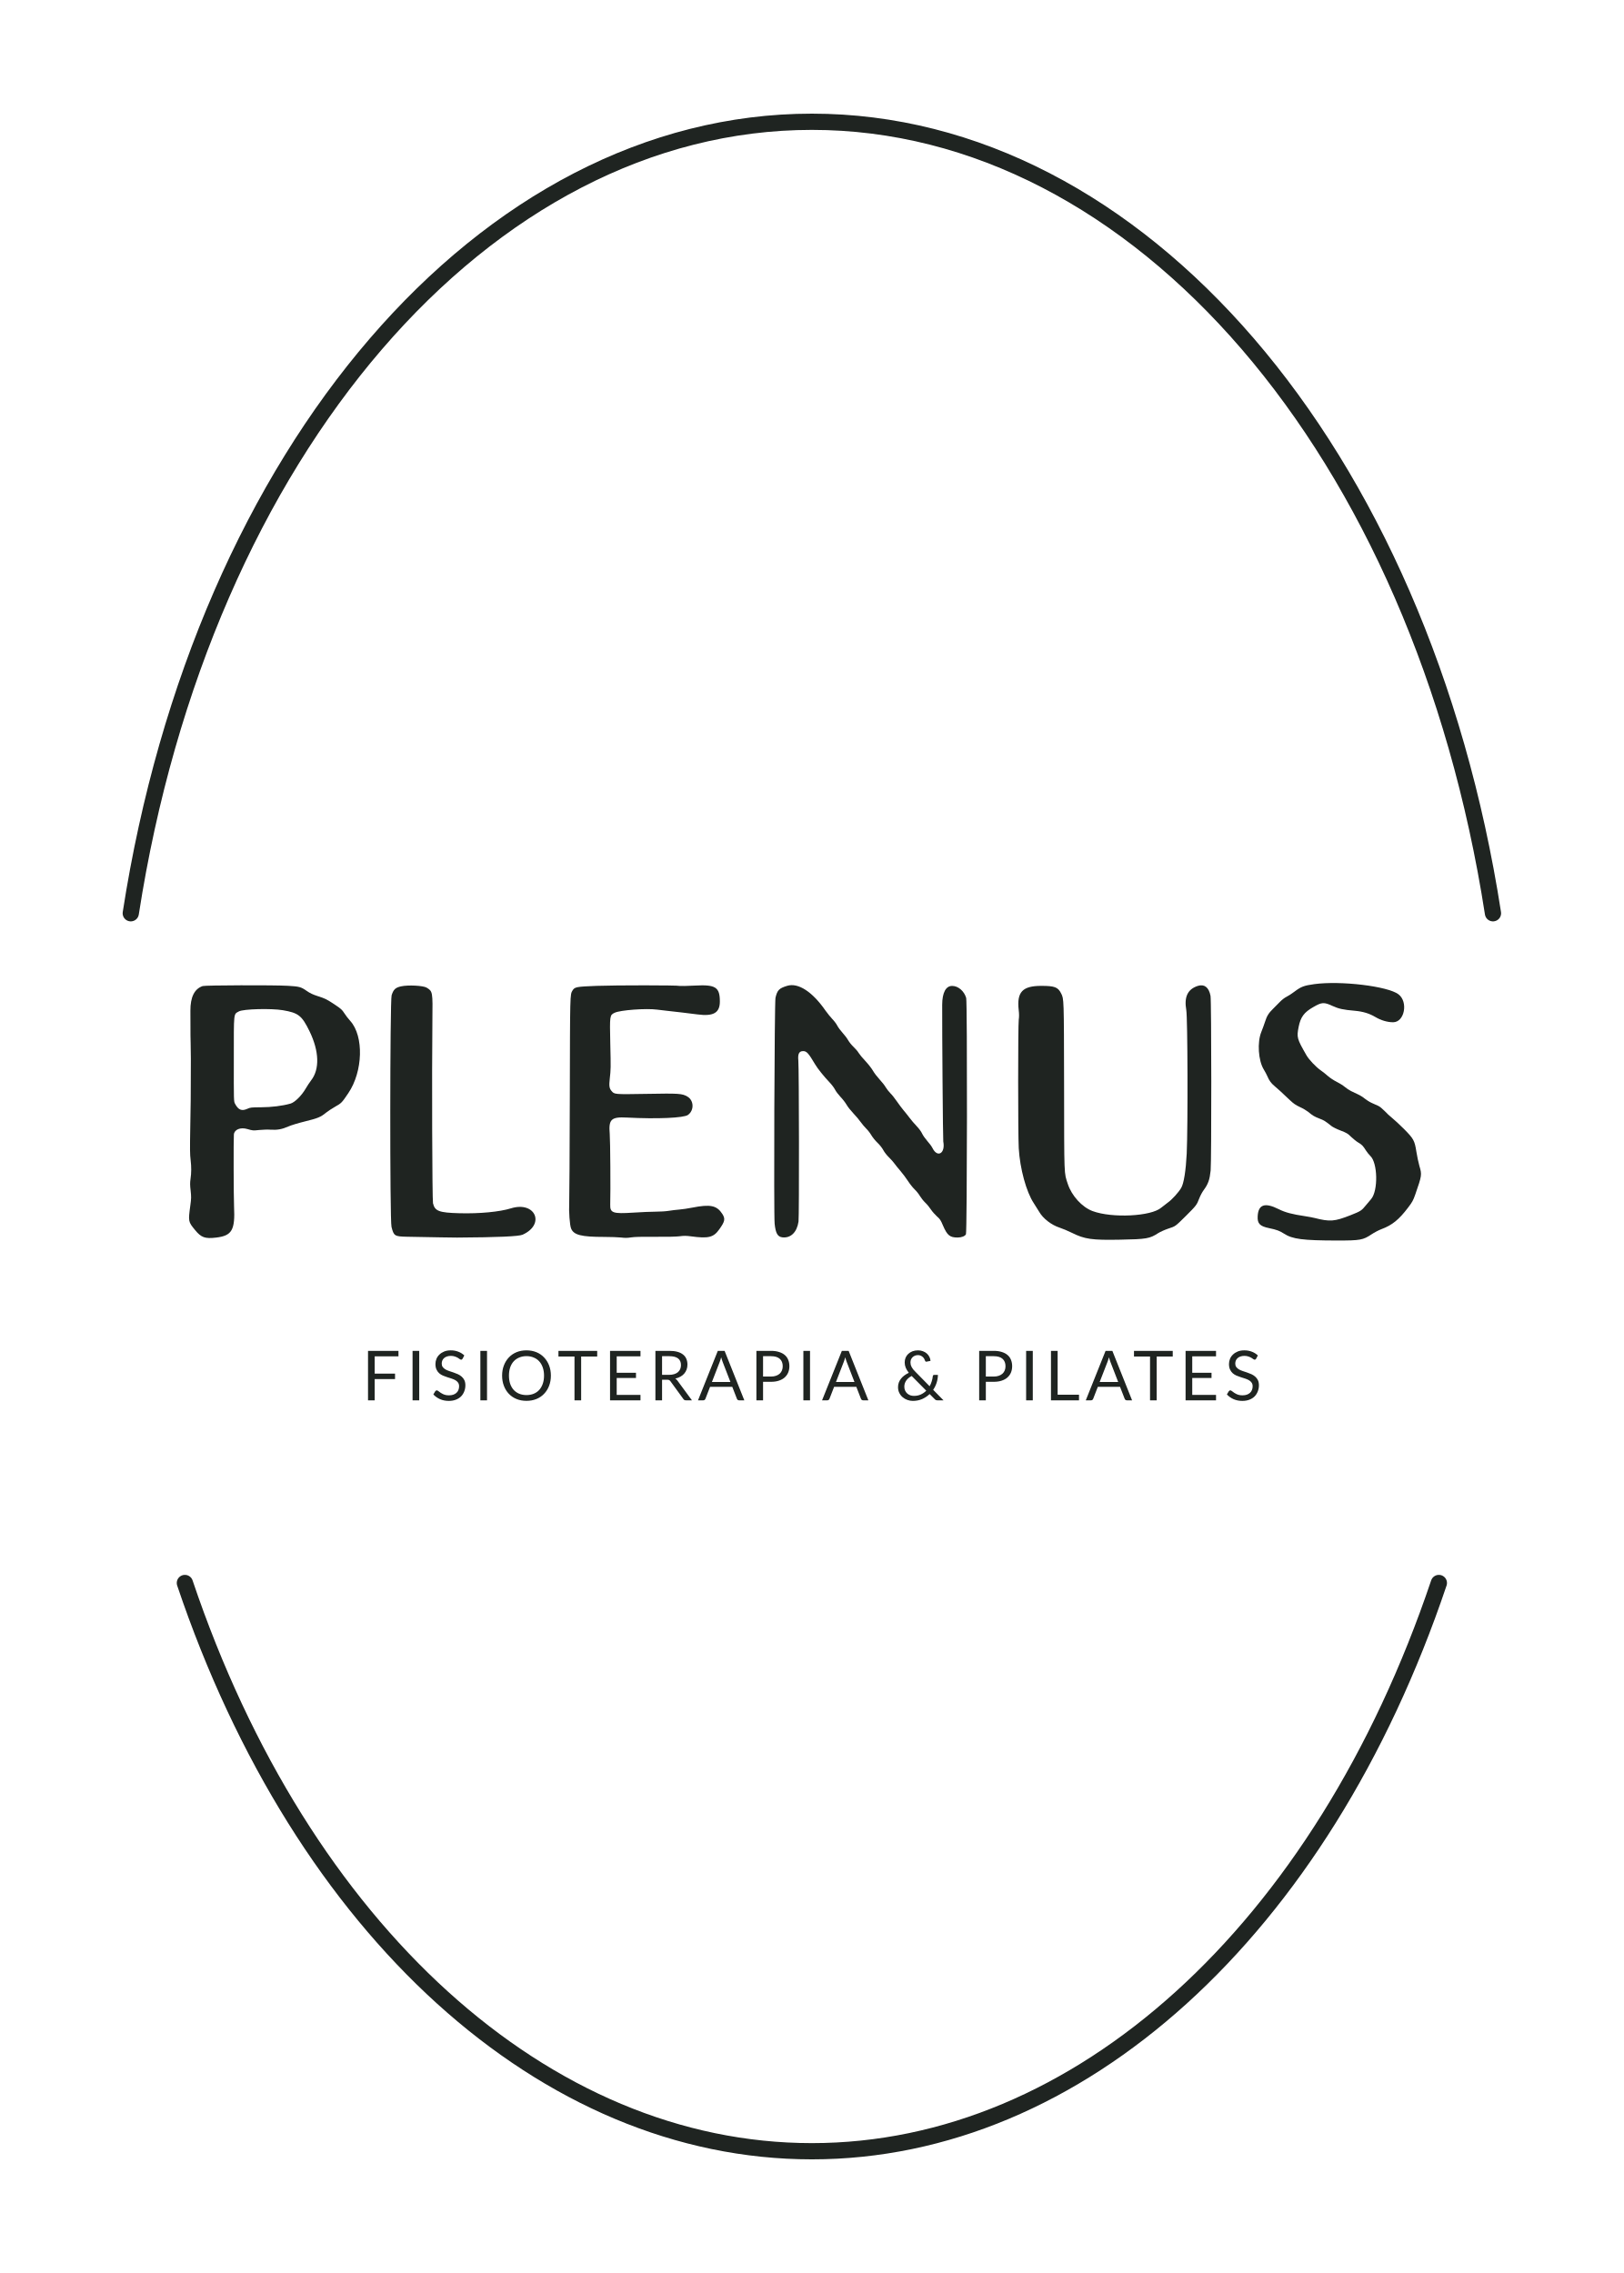
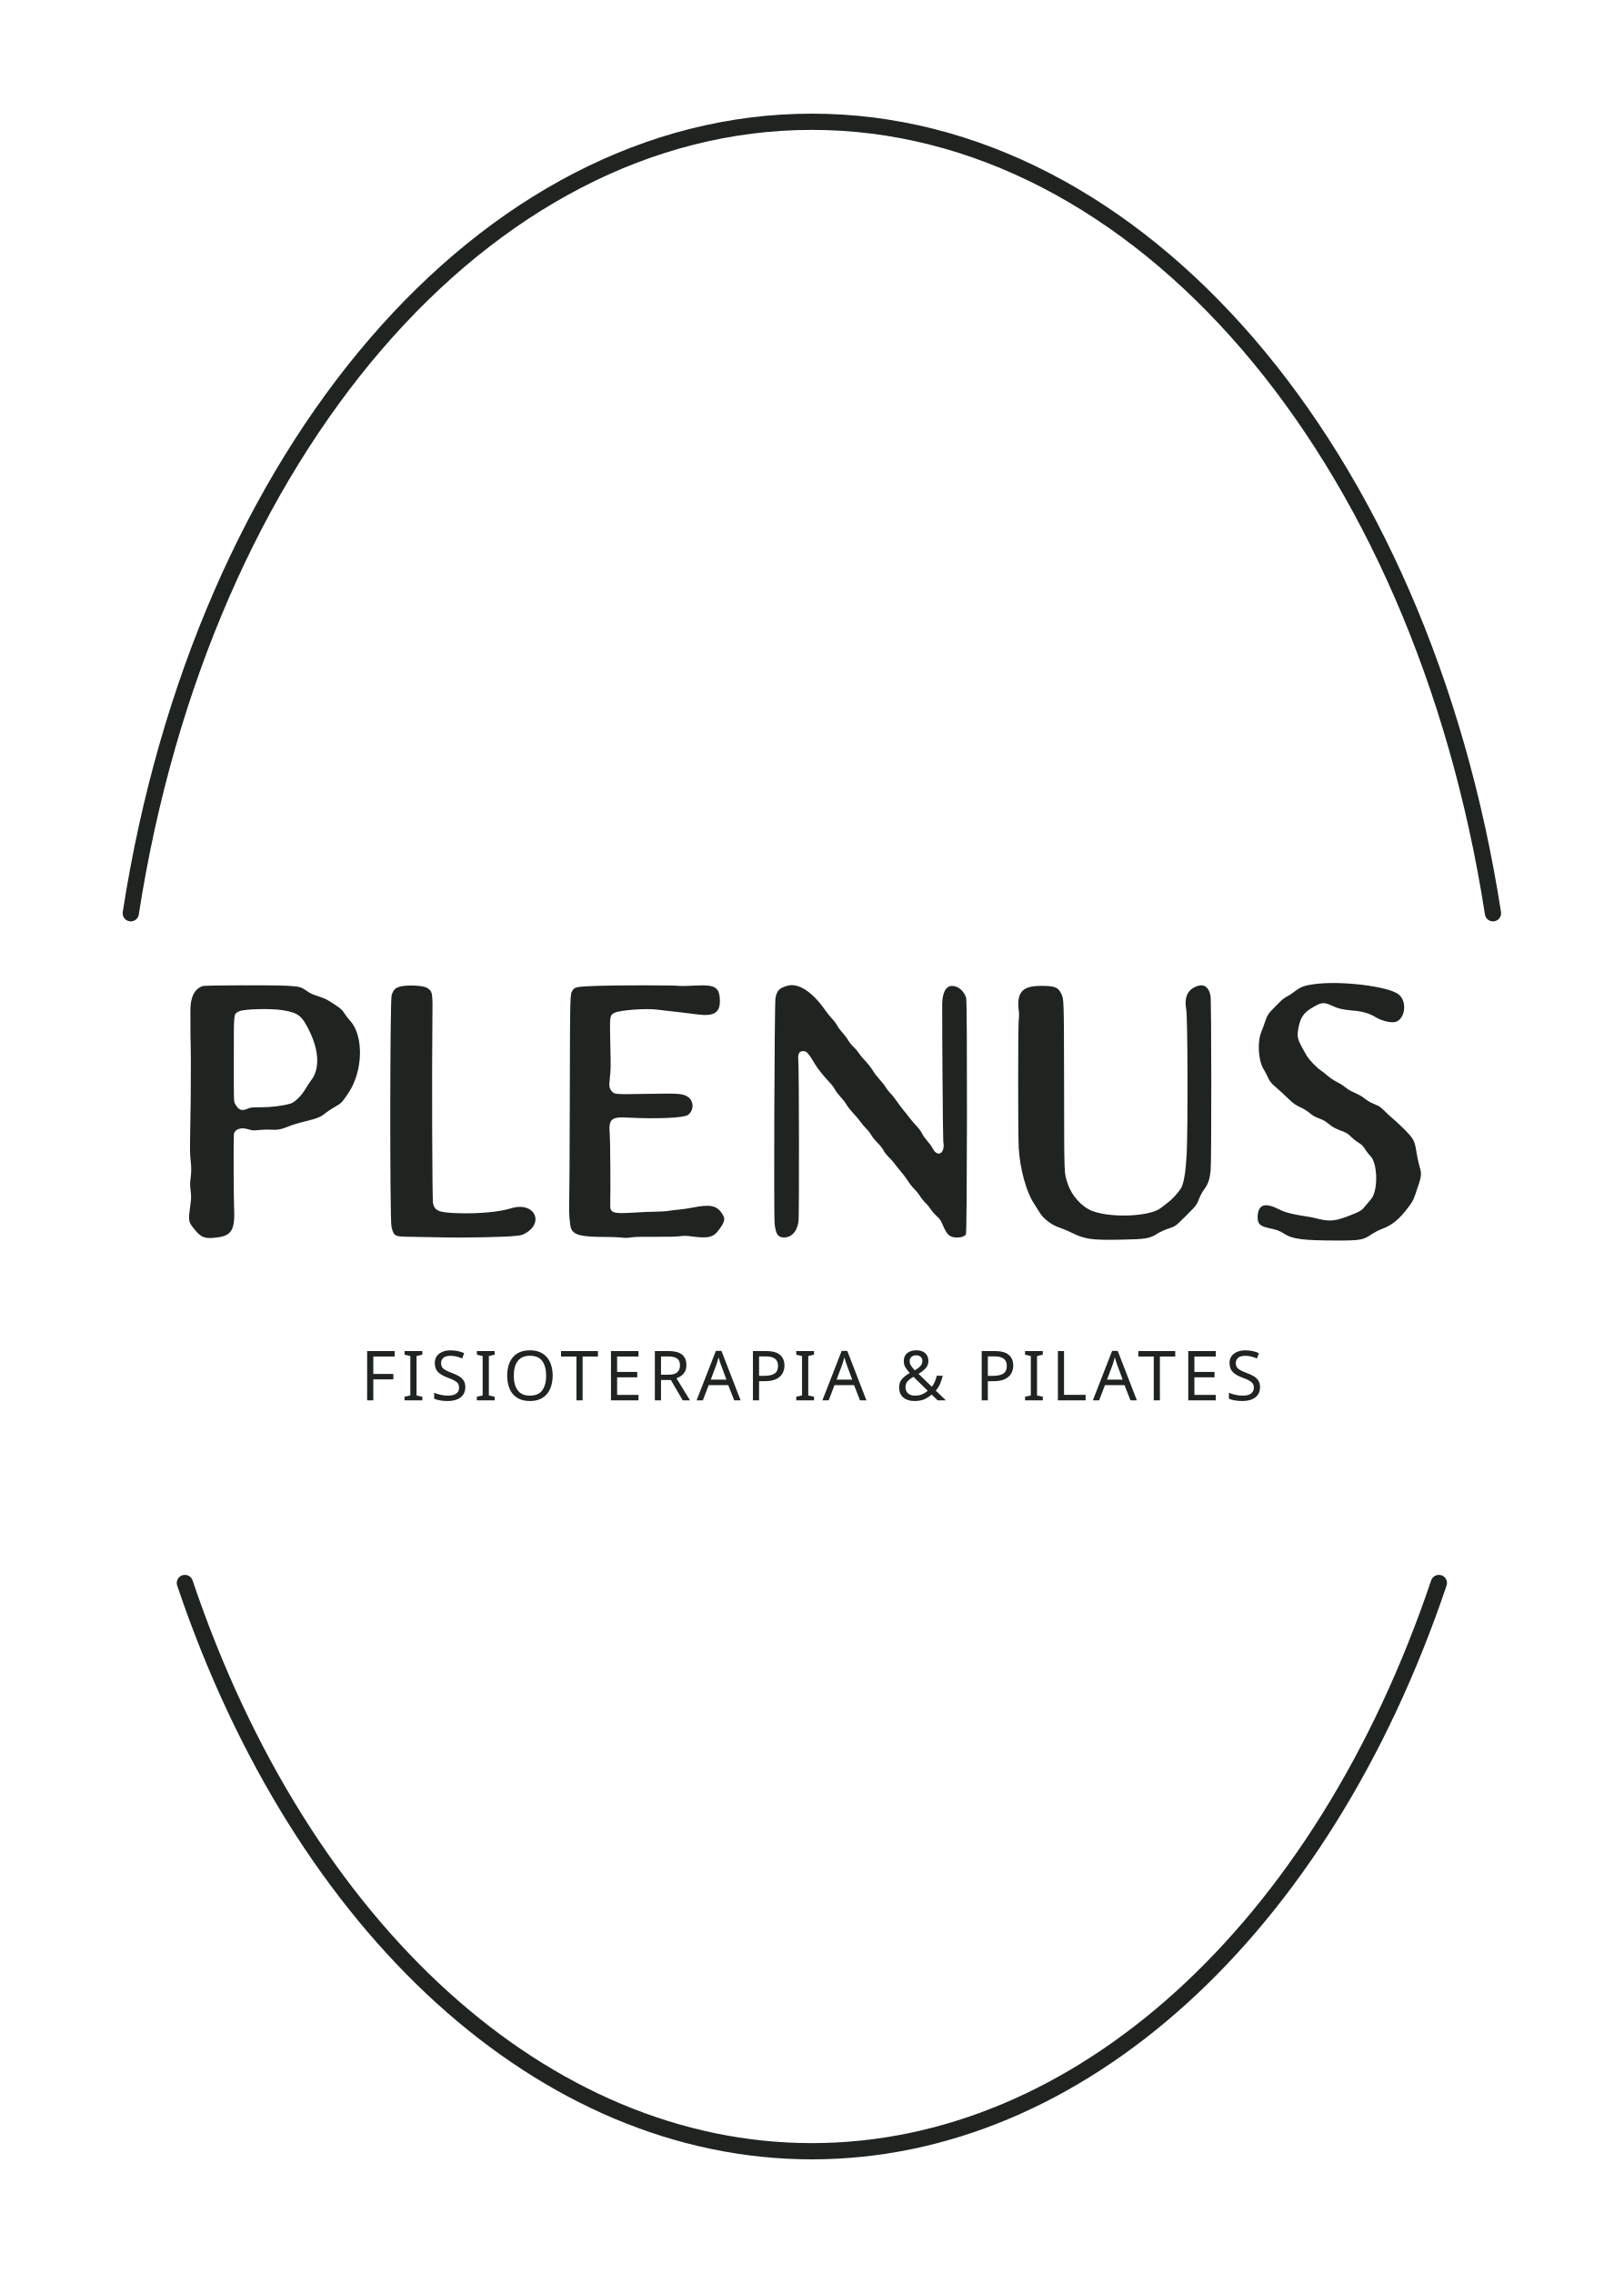
<svg xmlns="http://www.w3.org/2000/svg" viewBox="0 0 400 560" role="img" aria-labelledby="t" style="color:#1f2421">
  <path d="M32.214 225 A172 250 0 0 1 367.786 225 M354.456 390 A172 250 0 0 1 45.544 390" fill="none" stroke="currentColor" stroke-width="4" stroke-linecap="round" />
  <g transform="translate(40 228) scale(0.1481481)">
    <g transform="translate(0,560) scale(0.1,-0.1)" fill="currentColor" stroke="none">
      <path d="M19155 4624 c-174 -24 -221 -42 -336 -129 -41 -31 -98 -68 -127 -82 -30 -14 -76 -50 -110 -85 -31 -33 -83 -85 -115 -116 -71 -69 -102 -119 -132 -215 -13 -40 -40 -115 -61 -167 -71 -173 -51 -476 40 -625 23 -38 51 -90 61 -115 30 -71 62 -114 118 -161 56 -47 123 -108 252 -231 63 -60 99 -85 170 -118 49 -22 110 -58 135 -78 75 -63 105 -81 188 -113 77 -29 101 -44 199 -123 23 -19 91 -53 155 -77 101 -39 120 -50 177 -107 36 -34 88 -76 116 -92 59 -34 80 -55 128 -132 20 -31 52 -71 71 -89 125 -113 135 -578 16 -719 -17 -19 -55 -65 -85 -101 -75 -93 -87 -100 -258 -168 -267 -105 -342 -111 -597 -46 -30 8 -102 21 -160 30 -211 31 -329 62 -436 116 -231 116 -340 80 -351 -116 -7 -123 35 -167 190 -199 125 -26 176 -45 247 -91 141 -92 315 -114 880 -115 392 0 434 8 578 104 45 30 119 69 165 86 177 66 290 158 442 359 68 89 84 118 118 215 111 320 113 329 69 477 -16 57 -39 163 -50 236 -29 186 -45 215 -205 377 -73 72 -161 155 -197 183 -36 28 -93 81 -126 117 -35 36 -80 74 -105 85 -24 11 -73 33 -109 49 -36 16 -87 48 -115 71 -27 23 -79 56 -115 72 -36 17 -87 41 -115 55 -27 13 -75 44 -105 70 -30 25 -91 63 -136 85 -44 22 -107 63 -140 92 -32 29 -89 74 -125 99 -80 57 -193 176 -235 249 -158 275 -164 296 -130 471 33 165 90 243 245 331 142 82 176 84 321 17 100 -46 178 -63 367 -79 135 -12 242 -44 343 -104 92 -55 200 -87 295 -87 190 0 255 339 89 465 -176 134 -959 229 -1399 169z" />
      <path d="M671 4592 c-138 -46 -206 -183 -205 -411 0 -92 1 -222 1 -291 -1 -69 1 -179 3 -245 4 -109 5 -352 2 -715 0 -74 -1 -182 -1 -240 0 -58 -3 -251 -7 -430 -7 -398 -6 -463 6 -565 13 -106 13 -211 -2 -311 -9 -64 -9 -105 2 -195 11 -101 11 -129 -5 -244 -36 -269 -36 -271 78 -410 103 -126 166 -148 352 -126 262 31 316 125 297 515 -7 156 -10 1111 -3 1198 6 84 110 126 224 92 89 -26 95 -27 197 -16 58 6 144 9 192 5 108 -7 187 7 291 53 44 20 165 57 279 85 212 52 261 72 348 144 29 24 95 67 147 97 112 63 116 68 225 229 244 361 260 946 34 1199 -34 37 -79 96 -101 131 -35 55 -55 74 -150 137 -143 95 -165 106 -293 147 -81 26 -127 48 -186 89 -90 63 -120 71 -306 82 -240 14 -1376 10 -1419 -4z m1333 -402 c259 -44 316 -90 443 -350 161 -331 171 -632 26 -817 -24 -32 -66 -94 -91 -138 -68 -117 -181 -228 -252 -248 -140 -39 -313 -60 -490 -61 -159 -1 -179 -3 -224 -24 -96 -44 -152 -22 -208 83 -21 40 -21 44 -20 742 0 797 -6 742 84 793 70 41 538 53 732 20z" />
      <path d="M7220 4595 c-337 -13 -364 -18 -400 -77 -42 -68 -41 -50 -45 -1763 -2 -913 -7 -1709 -10 -1770 -8 -141 9 -369 31 -424 43 -109 169 -141 549 -141 110 0 238 -5 283 -10 62 -8 104 -8 165 2 56 9 182 12 402 10 200 -2 353 2 407 9 68 9 108 9 185 -1 295 -40 378 -19 474 117 93 130 102 173 51 254 -92 143 -199 166 -502 106 -69 -14 -165 -28 -215 -32 -49 -4 -128 -13 -174 -21 -46 -8 -143 -14 -215 -14 -72 0 -242 -7 -377 -16 -339 -22 -386 -5 -382 134 7 219 1 1076 -8 1174 -21 244 23 287 286 273 504 -26 945 -7 1015 44 105 76 100 241 -10 305 -87 51 -138 55 -675 45 -546 -9 -537 -10 -588 50 -35 43 -41 83 -28 199 18 162 19 174 9 590 -10 467 -10 470 73 510 95 45 523 76 704 52 39 -5 115 -14 170 -20 141 -15 325 -37 505 -60 265 -35 370 27 370 215 0 238 -71 284 -412 265 -130 -7 -245 -9 -255 -6 -31 13 -1063 13 -1383 1z" />
      <path d="M10390 4596 c-135 -41 -165 -71 -195 -199 -17 -73 -30 -3612 -14 -3759 17 -159 50 -216 129 -225 139 -16 242 85 268 262 12 80 9 2548 -3 2677 -11 112 12 158 80 158 58 0 89 -34 199 -220 40 -69 148 -203 236 -295 37 -38 80 -95 95 -125 15 -30 56 -84 90 -120 35 -36 80 -94 101 -130 20 -36 72 -101 114 -145 42 -44 97 -109 122 -145 26 -36 67 -85 93 -110 26 -25 64 -74 85 -110 21 -36 67 -92 102 -125 36 -34 77 -86 95 -120 17 -33 59 -87 93 -120 34 -33 75 -79 91 -102 16 -23 62 -80 101 -125 39 -46 96 -121 126 -168 30 -47 80 -110 111 -140 32 -30 71 -80 88 -110 18 -30 57 -80 88 -110 32 -30 74 -82 95 -115 22 -33 66 -83 98 -112 52 -45 65 -64 102 -153 71 -164 114 -200 243 -200 66 0 122 22 139 54 20 37 24 3860 4 3930 -33 114 -132 200 -233 200 -105 1 -165 -112 -166 -312 -2 -418 12 -2246 18 -2275 38 -196 -95 -278 -179 -110 -14 29 -54 83 -88 120 -33 38 -72 92 -85 122 -15 33 -52 83 -92 125 -37 39 -90 100 -116 136 -27 36 -73 94 -103 129 -29 35 -79 102 -112 150 -32 47 -79 106 -105 131 -25 25 -60 70 -78 100 -17 30 -63 89 -102 130 -38 41 -88 106 -110 145 -22 38 -78 110 -125 160 -47 49 -97 110 -112 135 -14 25 -53 70 -85 100 -32 30 -73 81 -91 113 -18 32 -60 87 -92 122 -32 35 -71 87 -86 116 -14 29 -53 81 -86 115 -32 34 -82 96 -111 137 -218 315 -454 468 -637 413z" />
      <path d="M17219 4595 c-170 -54 -232 -183 -193 -404 23 -133 28 -1930 7 -2386 -14 -281 -48 -497 -92 -570 -42 -73 -156 -198 -220 -242 -36 -26 -86 -65 -111 -86 -168 -146 -818 -178 -1143 -57 -174 65 -346 253 -411 450 -64 194 -60 96 -62 1629 -3 1475 -2 1446 -50 1542 -52 103 -107 124 -329 124 -313 0 -409 -102 -376 -400 8 -63 8 -117 1 -162 -13 -90 -13 -1914 0 -2138 20 -340 125 -725 250 -914 31 -47 72 -112 91 -145 64 -111 203 -218 339 -262 47 -15 137 -53 200 -84 216 -108 335 -125 805 -116 439 8 494 18 632 108 35 22 108 55 164 74 129 43 117 34 295 210 174 173 184 185 225 293 17 45 51 109 76 142 73 100 98 170 114 324 15 147 14 2826 -2 2904 -27 141 -102 200 -210 166z" />
      <path d="M3969 4587 c-94 -21 -127 -52 -157 -149 -28 -92 -31 -3739 -2 -3851 38 -151 51 -160 259 -164 420 -8 800 -15 831 -14 681 4 1028 20 1090 48 384 173 210 564 -195 438 -187 -58 -520 -90 -855 -81 -340 9 -409 35 -440 166 -13 56 -20 2178 -10 3040 6 479 5 483 -95 545 -56 35 -309 48 -426 22z" />
    </g>
  </g>
-   <text x="200" y="345" font-family="Lato, 'Segoe UI', sans-serif" font-size="17" letter-spacing="1.36" text-anchor="middle" fill="currentColor">FISIOTERAPIA &amp; PILATES</text>
+   <text x="200" y="345" font-family="Figtree, 'Segoe UI', sans-serif" font-size="17" letter-spacing="1.36" text-anchor="middle" fill="currentColor">FISIOTERAPIA &amp; PILATES</text>
</svg>
